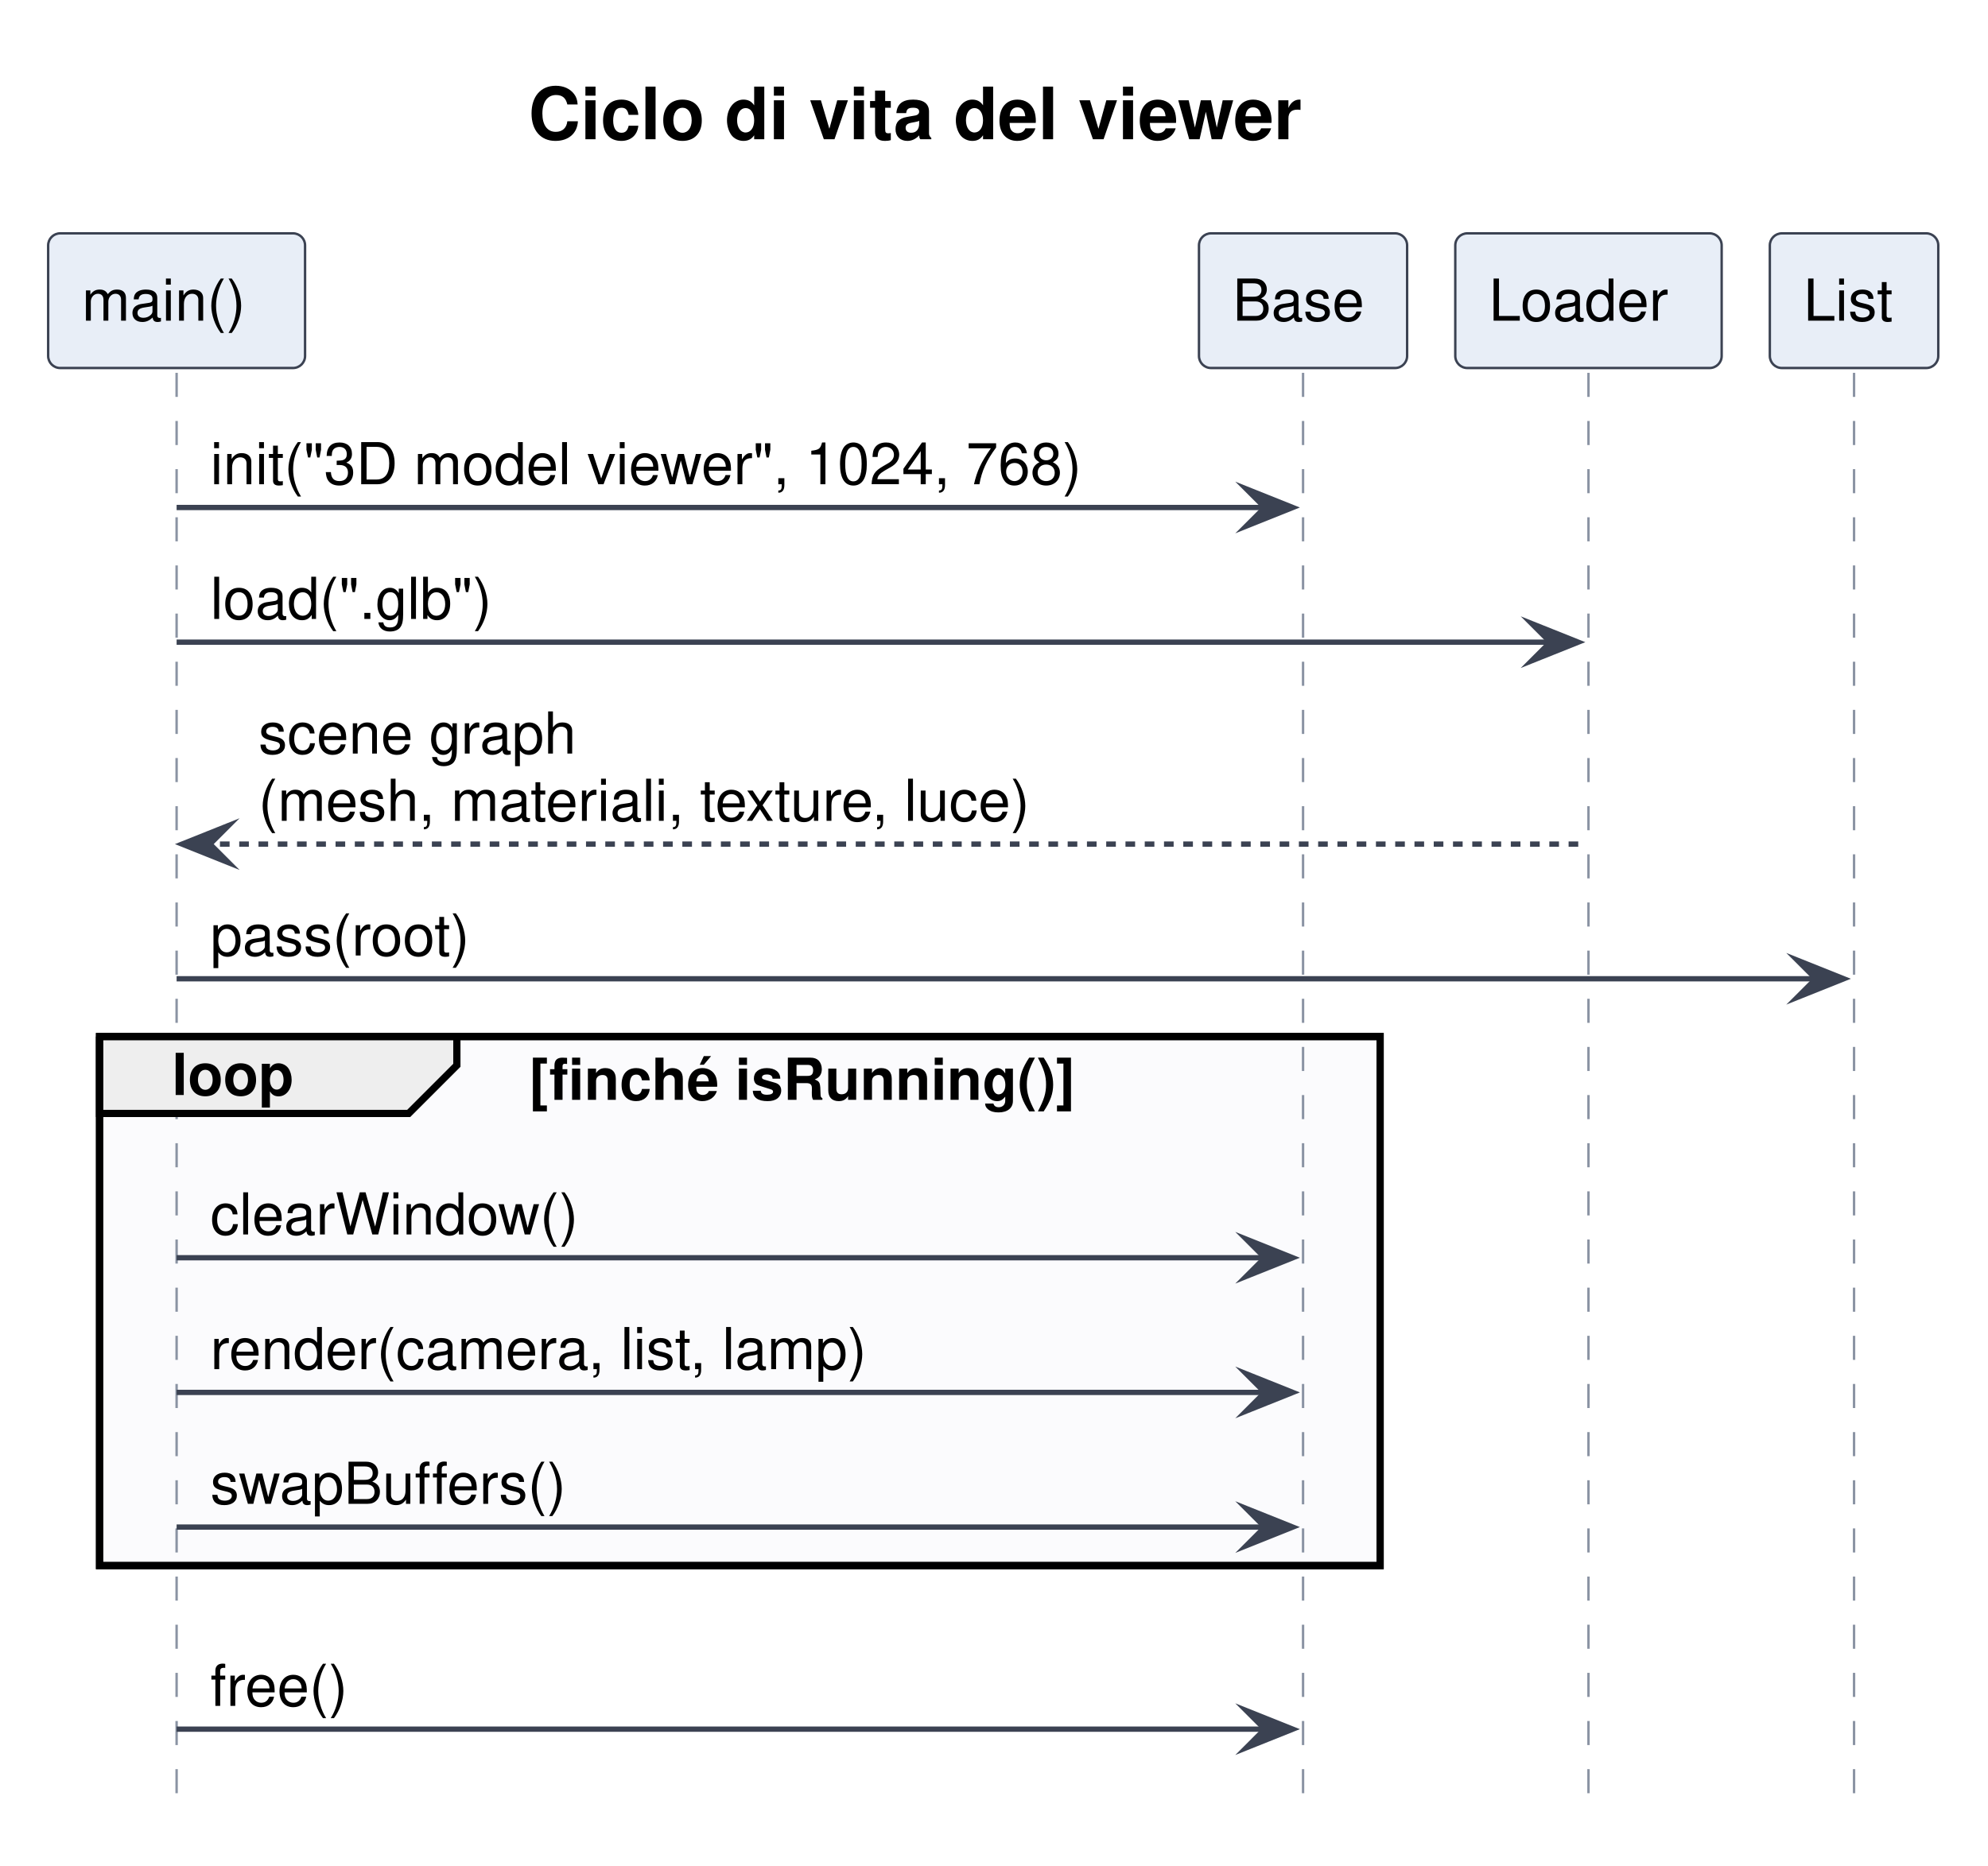
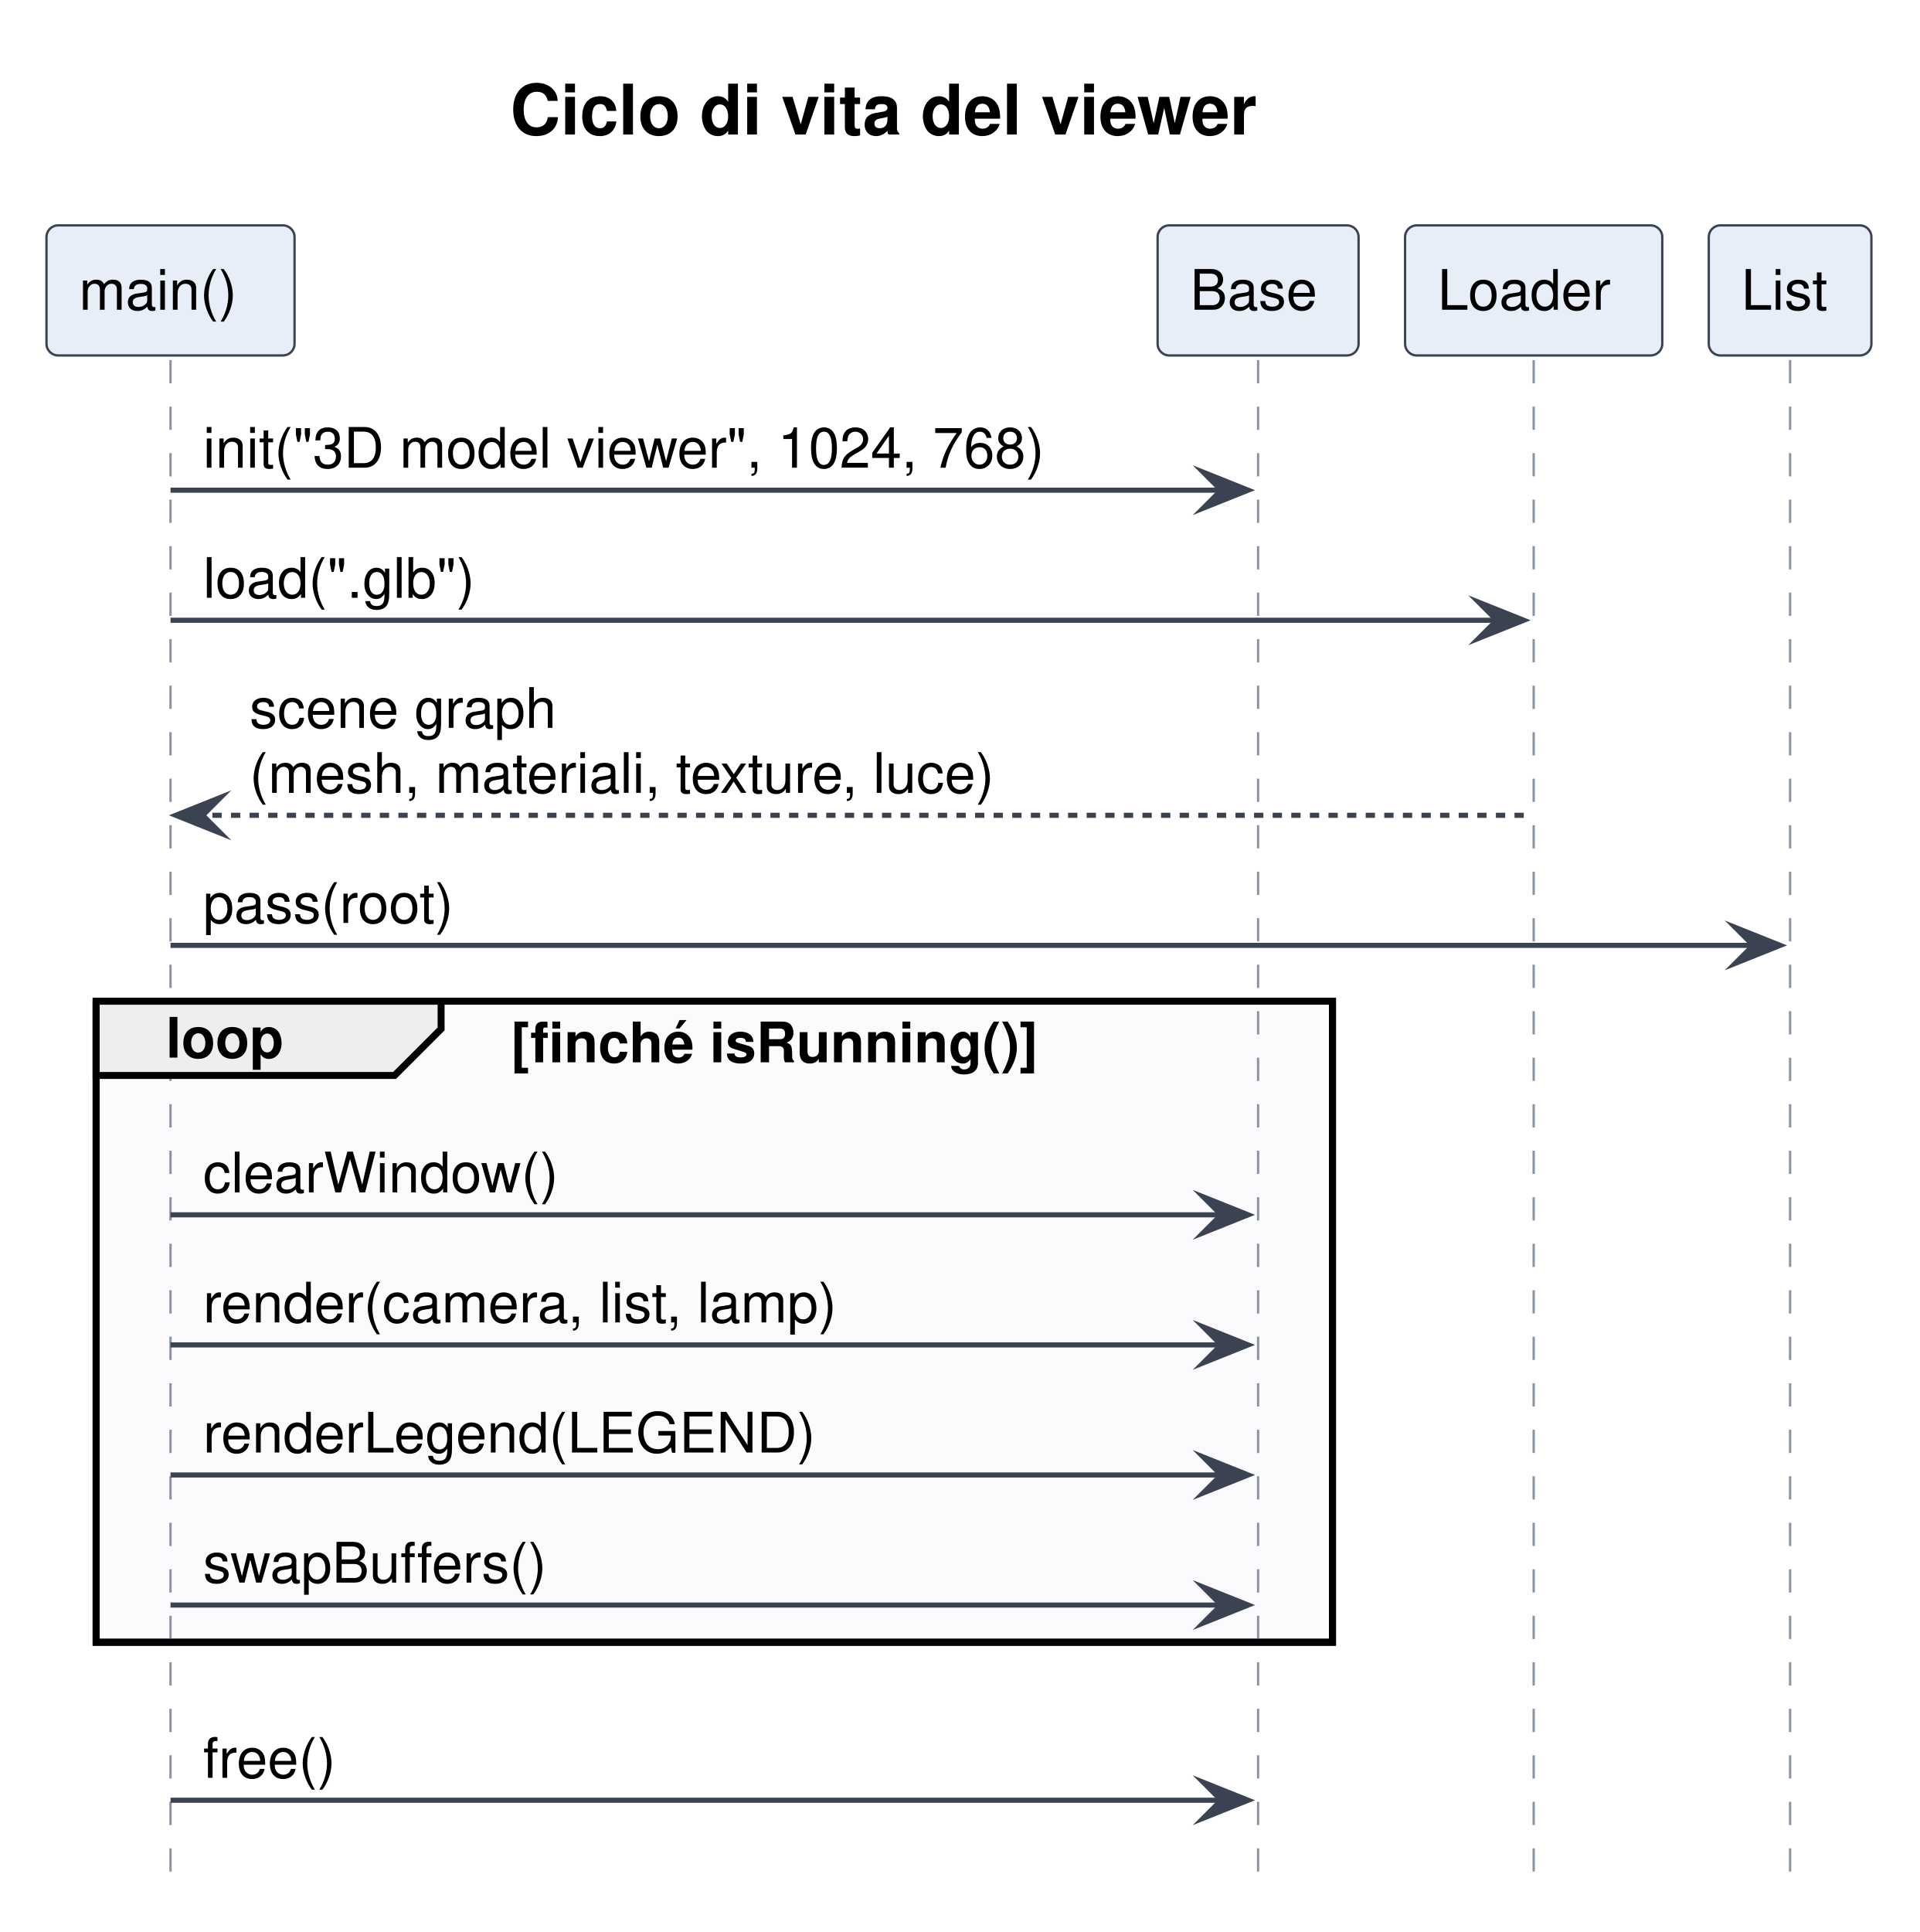
- <svg xmlns="http://www.w3.org/2000/svg" version="1.1" data-diagram-type="SEQUENCE" style="width:473px;height:444px;background:#FFFFFF;" width="473.229px" height="444.583px" viewBox="0 0 473 444" zoomAndPan="magnify" preserveAspectRatio="none" contentStyleType="text/css">
+ <svg xmlns="http://www.w3.org/2000/svg" version="1.1" data-diagram-type="SEQUENCE" style="width:473px;height:476px;background:#FFFFFF;" width="473.229px" height="476.667px" viewBox="0 0 473 476" zoomAndPan="magnify" preserveAspectRatio="none" contentStyleType="text/css">
  <defs />
  <g font-family="sans-serif" lengthAdjust="spacing">
    <g class="title" data-source-line="2">
      <text x="125.717" y="33.141" fill="#000" font-size="17.188" textLength="220.047" font-weight="700" font-family="Helvetica">Ciclo di vita del viewer</text>
    </g>
-     <rect x="23.688" y="246.667" width="304.678" height="125.898" fill="#FBFBFD" style="stroke:#FBFBFD;stroke-width:1.146;" />
-     <rect x="23.688" y="246.667" width="304.678" height="125.898" fill="none" style="stroke:#000;stroke-width:1.719;" />
+     <rect x="23.688" y="246.667" width="304.678" height="157.946" fill="#FBFBFD" style="stroke:#FBFBFD;stroke-width:1.146;" />
+     <rect x="23.688" y="246.667" width="304.678" height="157.946" fill="none" style="stroke:#000;stroke-width:1.719;" />
    <g class="participant-lifeline" data-qualified-name="main" data-entity-uid="part1" id="part1-lifeline" data-source-line="5">
      <g>
-         <rect x="38.011" y="88.722" width="9.167" height="343.392" fill="#000" fill-opacity="0" />
-         <line x1="42.021" y1="88.722" x2="42.021" y2="432.113" style="stroke:#8A93A3;stroke-width:0.573;stroke-dasharray:5.729,5.729;" />
+         <rect x="38.011" y="88.722" width="9.167" height="375.439" fill="#000" fill-opacity="0" />
+         <line x1="42.021" y1="88.722" x2="42.021" y2="464.161" style="stroke:#8A93A3;stroke-width:0.573;stroke-dasharray:5.729,5.729;" />
      </g>
    </g>
    <g class="participant-lifeline" data-qualified-name="eng" data-entity-uid="part2" id="part2-lifeline" data-source-line="6">
      <g>
-         <rect x="306.021" y="88.722" width="9.167" height="343.392" fill="#000" fill-opacity="0" />
-         <line x1="310.032" y1="88.722" x2="310.032" y2="432.113" style="stroke:#8A93A3;stroke-width:0.573;stroke-dasharray:5.729,5.729;" />
+         <rect x="306.021" y="88.722" width="9.167" height="375.439" fill="#000" fill-opacity="0" />
+         <line x1="310.032" y1="88.722" x2="310.032" y2="464.161" style="stroke:#8A93A3;stroke-width:0.573;stroke-dasharray:5.729,5.729;" />
      </g>
    </g>
    <g class="participant-lifeline" data-qualified-name="loader" data-entity-uid="part3" id="part3-lifeline" data-source-line="7">
      <g>
-         <rect x="373.932" y="88.722" width="9.167" height="343.392" fill="#000" fill-opacity="0" />
-         <line x1="377.943" y1="88.722" x2="377.943" y2="432.113" style="stroke:#8A93A3;stroke-width:0.573;stroke-dasharray:5.729,5.729;" />
+         <rect x="373.932" y="88.722" width="9.167" height="375.439" fill="#000" fill-opacity="0" />
+         <line x1="377.943" y1="88.722" x2="377.943" y2="464.161" style="stroke:#8A93A3;stroke-width:0.573;stroke-dasharray:5.729,5.729;" />
      </g>
    </g>
    <g class="participant-lifeline" data-qualified-name="list" data-entity-uid="part4" id="part4-lifeline" data-source-line="8">
      <g>
-         <rect x="437.12" y="88.722" width="9.167" height="343.392" fill="#000" fill-opacity="0" />
-         <line x1="441.13" y1="88.722" x2="441.13" y2="432.113" style="stroke:#8A93A3;stroke-width:0.573;stroke-dasharray:5.729,5.729;" />
+         <rect x="437.12" y="88.722" width="9.167" height="375.439" fill="#000" fill-opacity="0" />
+         <line x1="441.13" y1="88.722" x2="441.13" y2="464.161" style="stroke:#8A93A3;stroke-width:0.573;stroke-dasharray:5.729,5.729;" />
      </g>
    </g>
    <g class="participant participant-head" data-qualified-name="main" data-entity-uid="part1" id="part1-head" data-source-line="5">
      <rect x="11.458" y="55.528" width="61.125" height="32.048" fill="#E8EEF7" style="stroke:#3B4252;stroke-width:0.573;" rx="2.865" ry="2.865" />
      <text x="19.479" y="76.312" fill="#000" font-size="13.75" textLength="45.084" font-family="Helvetica">main()</text>
    </g>
    <g class="participant participant-head" data-qualified-name="eng" data-entity-uid="part2" id="part2-head" data-source-line="6">
      <rect x="285.27" y="55.528" width="49.524" height="32.048" fill="#E8EEF7" style="stroke:#3B4252;stroke-width:0.573;" rx="2.865" ry="2.865" />
      <text x="293.291" y="76.312" fill="#000" font-size="13.75" textLength="33.482" font-family="Helvetica">Base</text>
    </g>
    <g class="participant participant-head" data-qualified-name="loader" data-entity-uid="part3" id="part3-head" data-source-line="7">
      <rect x="346.252" y="55.528" width="63.381" height="32.048" fill="#E8EEF7" style="stroke:#3B4252;stroke-width:0.573;" rx="2.865" ry="2.865" />
      <text x="354.273" y="76.312" fill="#000" font-size="13.75" textLength="47.339" font-family="Helvetica">Loader</text>
    </g>
    <g class="participant participant-head" data-qualified-name="list" data-entity-uid="part4" id="part4-head" data-source-line="8">
      <rect x="421.092" y="55.528" width="40.077" height="32.048" fill="#E8EEF7" style="stroke:#3B4252;stroke-width:0.573;" rx="2.865" ry="2.865" />
      <text x="429.112" y="76.312" fill="#000" font-size="13.75" textLength="24.036" font-family="Helvetica">List</text>
    </g>
    <g class="message" data-entity-1="part1" data-entity-2="part2" id="msg1" data-source-line="10">
      <polygon points="296.282,116.186,307.74,120.769,296.282,125.352,300.865,120.769" fill="#3B4252" style="stroke:#3B4252;stroke-width:1.146;stroke-linejoin:miter;stroke-miterlimit:10;" />
      <line x1="42.021" y1="120.769" x2="303.157" y2="120.769" style="stroke:#3B4252;stroke-width:1.26;" />
      <text x="50.042" y="115.235" fill="#000" font-size="13.75" textLength="240.511" font-family="Helvetica">init("3D model viewer", 1024, 768)</text>
    </g>
    <g class="message" data-entity-1="part1" data-entity-2="part3" id="msg2" data-source-line="11">
      <polygon points="364.193,148.233,375.651,152.817,364.193,157.4,368.776,152.817" fill="#3B4252" style="stroke:#3B4252;stroke-width:1.146;stroke-linejoin:miter;stroke-miterlimit:10;" />
      <line x1="42.021" y1="152.817" x2="371.068" y2="152.817" style="stroke:#3B4252;stroke-width:1.26;" />
      <text x="50.042" y="147.282" fill="#000" font-size="13.75" textLength="78.411" font-family="Helvetica">load(".glb")</text>
    </g>
    <g class="message" data-entity-1="part3" data-entity-2="part1" id="msg3" data-source-line="12">
      <polygon points="54.625,196.287,43.167,200.87,54.625,205.453,50.042,200.87" fill="#3B4252" style="stroke:#3B4252;stroke-width:1.146;stroke-linejoin:miter;stroke-miterlimit:10;" />
      <line x1="47.75" y1="200.87" x2="376.797" y2="200.87" style="stroke:#3B4252;stroke-width:1.26;stroke-dasharray:2.292,2.292;" />
      <text x="61.5" y="179.33" fill="#000" font-size="13.75" textLength="84.977" font-family="Helvetica">scene graph</text>
      <text x="61.5" y="195.335" fill="#000" font-size="13.75" textLength="214.656" font-family="Helvetica">(mesh, materiali, texture, luce)</text>
    </g>
    <g class="message" data-entity-1="part1" data-entity-2="part4" id="msg4" data-source-line="13">
      <polygon points="427.38,228.334,438.839,232.917,427.38,237.501,431.964,232.917" fill="#3B4252" style="stroke:#3B4252;stroke-width:1.146;stroke-linejoin:miter;stroke-miterlimit:10;" />
      <line x1="42.021" y1="232.917" x2="434.255" y2="232.917" style="stroke:#3B4252;stroke-width:1.26;" />
      <text x="50.042" y="227.383" fill="#000" font-size="13.75" textLength="70.079" font-family="Helvetica">pass(root)</text>
    </g>
    <path d="M23.688,246.667 L108.699,246.667 L108.699,253.507 L97.24,264.965 L23.688,264.965 L23.688,246.667" style="stroke:#000;stroke-width:1.719;" fill="#EEE" />
-     <rect x="23.688" y="246.667" width="304.678" height="125.898" fill="none" style="stroke:#000;stroke-width:1.719;" />
+     <rect x="23.688" y="246.667" width="304.678" height="157.946" fill="none" style="stroke:#000;stroke-width:1.719;" />
    <text x="40.875" y="260.576" fill="#000" font-size="13.75" textLength="33.448" font-weight="700" font-family="Helvetica">loop</text>
    <text x="125.886" y="261.722" fill="#000" font-size="13.75" textLength="154.869" font-weight="700" font-family="Helvetica">[finché isRunning()]</text>
    <g class="message" data-entity-1="part1" data-entity-2="part2" id="msg5" data-source-line="15">
      <polygon points="296.282,294.721,307.74,299.304,296.282,303.888,300.865,299.304" fill="#3B4252" style="stroke:#3B4252;stroke-width:1.146;stroke-linejoin:miter;stroke-miterlimit:10;" />
      <line x1="42.021" y1="299.304" x2="303.157" y2="299.304" style="stroke:#3B4252;stroke-width:1.26;" />
      <text x="50.042" y="293.77" fill="#000" font-size="13.75" textLength="99.164" font-family="Helvetica">clearWindow()</text>
    </g>
    <g class="message" data-entity-1="part1" data-entity-2="part2" id="msg6" data-source-line="16">
      <polygon points="296.282,326.768,307.74,331.352,296.282,335.935,300.865,331.352" fill="#3B4252" style="stroke:#3B4252;stroke-width:1.146;stroke-linejoin:miter;stroke-miterlimit:10;" />
      <line x1="42.021" y1="331.352" x2="303.157" y2="331.352" style="stroke:#3B4252;stroke-width:1.26;" />
      <text x="50.042" y="325.817" fill="#000" font-size="13.75" textLength="180.361" font-family="Helvetica">render(camera, list, lamp)</text>
    </g>
    <g class="message" data-entity-1="part1" data-entity-2="part2" id="msg7" data-source-line="17">
      <polygon points="296.282,358.816,307.74,363.399,296.282,367.983,300.865,363.399" fill="#3B4252" style="stroke:#3B4252;stroke-width:1.146;stroke-linejoin:miter;stroke-miterlimit:10;" />
      <line x1="42.021" y1="363.399" x2="303.157" y2="363.399" style="stroke:#3B4252;stroke-width:1.26;" />
-       <text x="50.042" y="357.865" fill="#000" font-size="13.75" textLength="95.397" font-family="Helvetica">swapBuffers()</text>
+       <text x="50.042" y="357.865" fill="#000" font-size="13.75" textLength="163.711" font-family="Helvetica">renderLegend(LEGEND)</text>
    </g>
-     <g class="message" data-entity-1="part1" data-entity-2="part2" id="msg8" data-source-line="19">
-       <polygon points="296.282,406.905,307.74,411.488,296.282,416.072,300.865,411.488" fill="#3B4252" style="stroke:#3B4252;stroke-width:1.146;stroke-linejoin:miter;stroke-miterlimit:10;" />
-       <line x1="42.021" y1="411.488" x2="303.157" y2="411.488" style="stroke:#3B4252;stroke-width:1.26;" />
-       <text x="50.042" y="405.954" fill="#000" font-size="13.75" textLength="38.141" font-family="Helvetica">free()</text>
+     <g class="message" data-entity-1="part1" data-entity-2="part2" id="msg8" data-source-line="18">
+       <polygon points="296.282,390.863,307.74,395.447,296.282,400.03,300.865,395.447" fill="#3B4252" style="stroke:#3B4252;stroke-width:1.146;stroke-linejoin:miter;stroke-miterlimit:10;" />
+       <line x1="42.021" y1="395.447" x2="303.157" y2="395.447" style="stroke:#3B4252;stroke-width:1.26;" />
+       <text x="50.042" y="389.912" fill="#000" font-size="13.75" textLength="95.397" font-family="Helvetica">swapBuffers()</text>
+     </g>
+     <g class="message" data-entity-1="part1" data-entity-2="part2" id="msg9" data-source-line="20">
+       <polygon points="296.282,438.953,307.74,443.536,296.282,448.119,300.865,443.536" fill="#3B4252" style="stroke:#3B4252;stroke-width:1.146;stroke-linejoin:miter;stroke-miterlimit:10;" />
+       <line x1="42.021" y1="443.536" x2="303.157" y2="443.536" style="stroke:#3B4252;stroke-width:1.26;" />
+       <text x="50.042" y="438.002" fill="#000" font-size="13.75" textLength="38.141" font-family="Helvetica">free()</text>
    </g>
  </g>
</svg>
